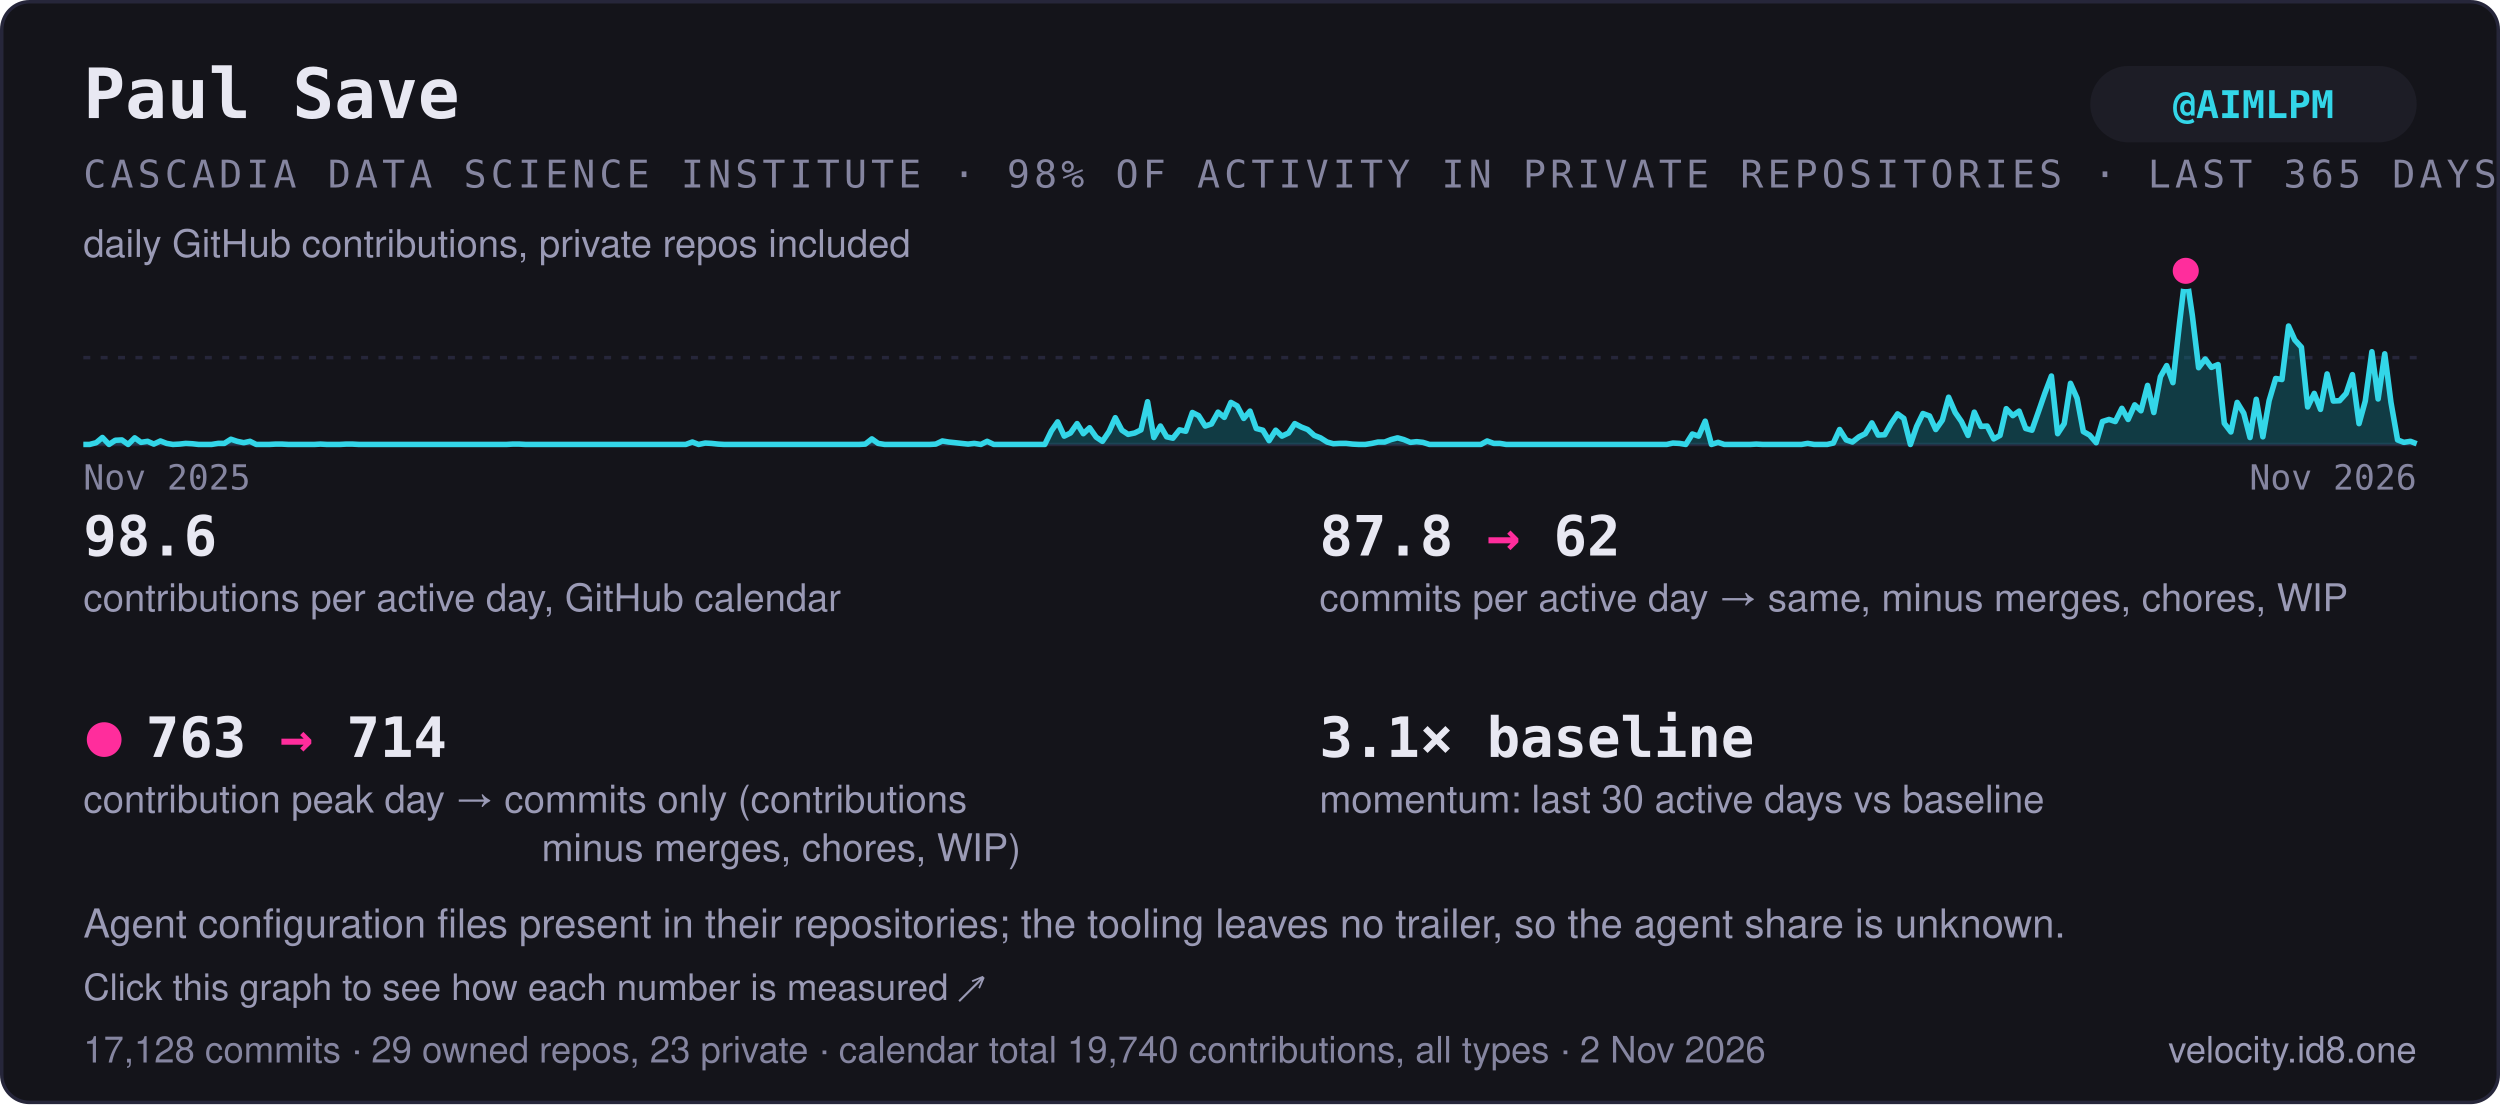
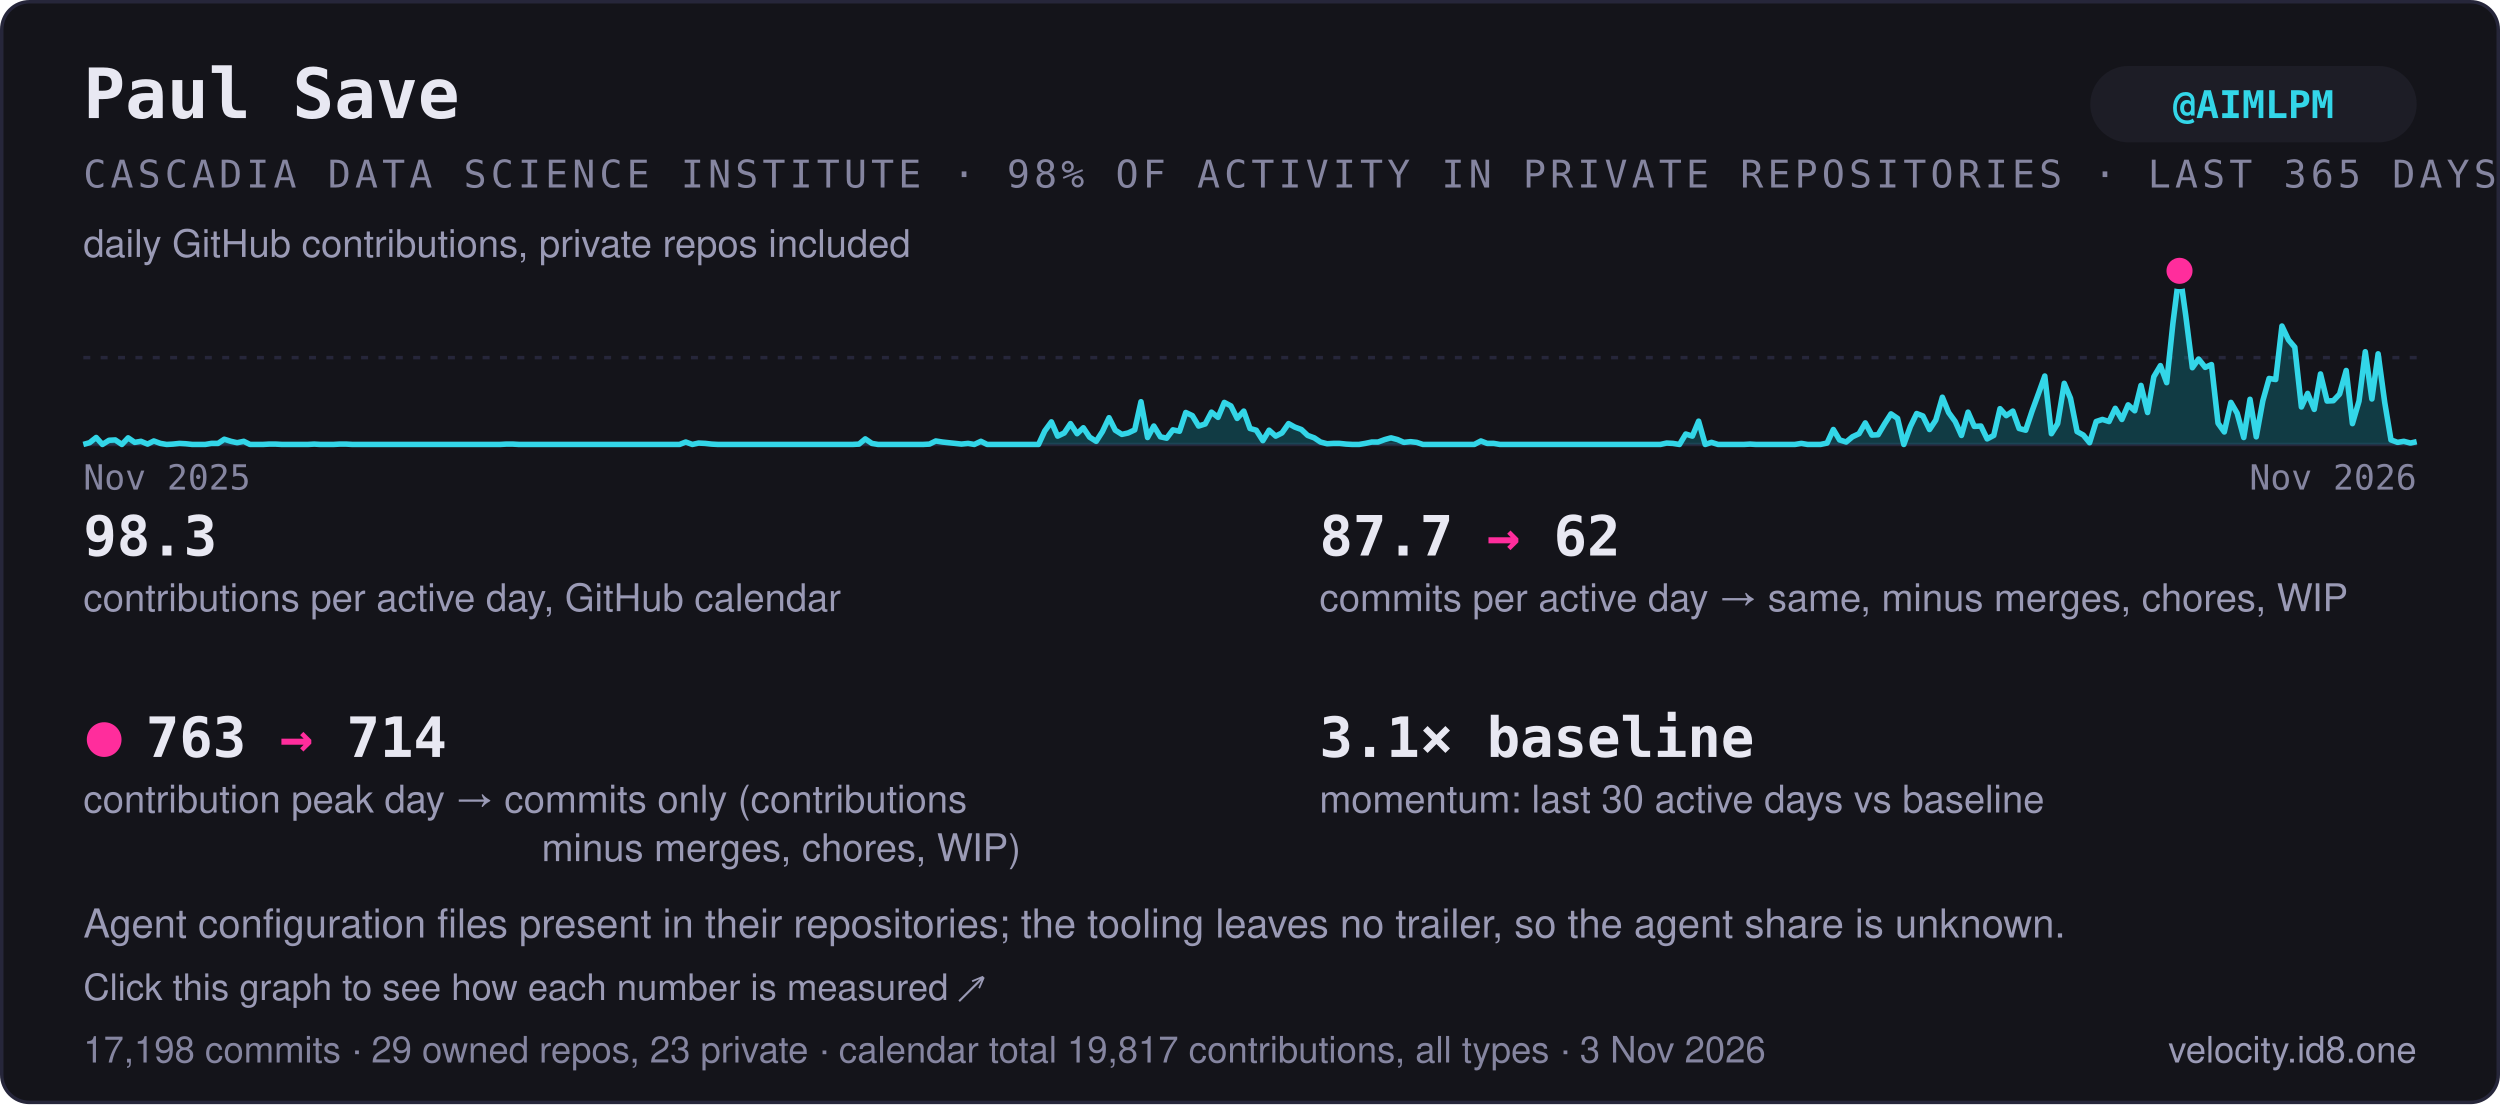
<svg xmlns="http://www.w3.org/2000/svg" width="720" height="318" viewBox="0 0 720 318" role="img" aria-label="Paul Save: Velocity Graph">
  <rect x="0.5" y="0.5" width="719" height="317" rx="8" fill="#14141A" stroke="#26263A" />
  <text x="24" y="34" font-family="Departure Mono, JetBrains Mono, ui-monospace, Menlo, monospace" font-size="20" font-weight="700" fill="#E8E8F2">Paul Save</text>
  <text x="24" y="54" font-family="Departure Mono, JetBrains Mono, ui-monospace, Menlo, monospace" font-size="11" letter-spacing="1.2" fill="#8585A0">CASCADIA DATA SCIENCE INSTITUTE · 98% OF ACTIVITY IN PRIVATE REPOSITORIES · LAST 365 DAYS</text>
  <rect x="602" y="19" width="94" height="22" rx="11" fill="#1D1D26" />
  <text x="649" y="34" text-anchor="middle" font-family="Departure Mono, JetBrains Mono, ui-monospace, Menlo, monospace" font-size="11" font-weight="600" fill="#33D6E8">@AIMLPM</text>
  <line x1="24" x2="696" y1="128" y2="128" stroke="#26263A" />
  <line x1="24" x2="696" y1="103.0" y2="103.0" stroke="#26263A" stroke-dasharray="2 3" />
-   <path d="M24.0,128.0 L25.8,128.0 L27.7,127.5 L29.5,126.0 L31.4,128.0 L33.2,126.8 L35.1,126.7 L36.9,128.0 L38.8,126.1 L40.6,127.4 L42.5,127.1 L44.3,127.9 L46.2,127.0 L48.0,127.7 L49.8,128.0 L51.7,127.9 L53.5,127.7 L55.4,127.8 L57.2,128.0 L59.1,128.0 L60.9,128.0 L62.8,127.7 L64.6,127.7 L66.5,126.5 L68.3,127.1 L70.2,127.5 L72.0,127.1 L73.8,128.0 L75.7,128.0 L77.5,128.0 L79.4,127.9 L81.2,127.9 L83.1,128.0 L84.9,128.0 L86.8,128.0 L88.6,128.0 L90.5,128.0 L92.3,127.9 L94.2,128.0 L96.0,128.0 L97.8,128.0 L99.7,127.9 L101.5,127.9 L103.4,128.0 L105.2,128.0 L107.1,128.0 L108.9,128.0 L110.8,128.0 L112.6,128.0 L114.5,128.0 L116.3,128.0 L118.2,128.0 L120.0,128.0 L121.8,128.0 L123.7,128.0 L125.5,128.0 L127.4,128.0 L129.2,128.0 L131.1,128.0 L132.9,128.0 L134.8,128.0 L136.6,128.0 L138.5,128.0 L140.3,128.0 L142.2,128.0 L144.0,128.0 L145.8,128.0 L147.7,127.9 L149.5,127.9 L151.4,128.0 L153.2,128.0 L155.1,128.0 L156.9,128.0 L158.8,128.0 L160.6,128.0 L162.5,128.0 L164.3,128.0 L166.2,128.0 L168.0,128.0 L169.8,128.0 L171.7,128.0 L173.5,128.0 L175.4,128.0 L177.2,128.0 L179.1,128.0 L180.9,128.0 L182.8,128.0 L184.6,128.0 L186.5,128.0 L188.3,128.0 L190.2,128.0 L192.0,128.0 L193.8,128.0 L195.7,128.0 L197.5,128.0 L199.4,127.3 L201.2,128.0 L203.1,127.6 L204.9,127.7 L206.8,127.9 L208.6,128.0 L210.5,128.0 L212.3,128.0 L214.2,128.0 L216.0,128.0 L217.8,128.0 L219.7,128.0 L221.5,128.0 L223.4,128.0 L225.2,128.0 L227.1,128.0 L228.9,128.0 L230.8,128.0 L232.6,128.0 L234.5,128.0 L236.3,128.0 L238.2,128.0 L240.0,128.0 L241.8,128.0 L243.7,128.0 L245.5,128.0 L247.4,128.0 L249.2,127.9 L251.1,126.4 L252.9,127.7 L254.8,128.0 L256.6,128.0 L258.5,128.0 L260.3,128.0 L262.2,128.0 L264.0,128.0 L265.8,128.0 L267.7,128.0 L269.5,127.9 L271.4,127.0 L273.2,127.3 L275.1,127.5 L276.9,127.7 L278.8,127.9 L280.6,127.7 L282.5,128.0 L284.3,127.1 L286.2,128.0 L288.0,128.0 L289.8,128.0 L291.7,128.0 L293.5,128.0 L295.4,128.0 L297.2,128.0 L299.1,128.0 L300.9,128.0 L302.8,124.1 L304.6,121.5 L306.5,125.6 L308.3,124.7 L310.2,122.0 L312.0,124.9 L313.8,123.2 L315.7,125.9 L317.5,127.1 L319.4,124.3 L321.2,120.3 L323.1,123.9 L324.9,125.1 L326.8,124.7 L328.6,123.8 L330.5,115.7 L332.3,126.0 L334.2,122.7 L336.0,125.8 L337.8,126.2 L339.7,123.8 L341.5,124.2 L343.4,118.8 L345.2,119.7 L347.1,122.7 L348.9,122.1 L350.8,118.7 L352.6,120.2 L354.5,115.9 L356.3,116.9 L358.2,120.5 L360.0,118.4 L361.8,123.4 L363.7,123.9 L365.5,126.9 L367.4,123.9 L369.2,125.6 L371.1,124.7 L372.9,122.0 L374.8,123.0 L376.6,123.7 L378.5,125.4 L380.3,126.1 L382.2,127.3 L384.0,127.8 L385.8,127.7 L387.7,127.7 L389.5,127.9 L391.4,128.0 L393.2,128.0 L395.1,127.7 L396.9,127.3 L398.8,127.3 L400.6,126.6 L402.5,126.1 L404.3,126.6 L406.2,127.4 L408.0,127.2 L409.8,127.4 L411.7,128.0 L413.5,128.0 L415.4,128.0 L417.2,128.0 L419.1,128.0 L420.9,128.0 L422.8,128.0 L424.6,128.0 L426.5,128.0 L428.3,127.0 L430.2,127.7 L432.0,127.7 L433.8,128.0 L435.7,128.0 L437.5,128.0 L439.4,128.0 L441.2,128.0 L443.1,128.0 L444.9,128.0 L446.8,128.0 L448.6,128.0 L450.5,128.0 L452.3,128.0 L454.2,128.0 L456.0,128.0 L457.8,128.0 L459.7,128.0 L461.5,128.0 L463.4,128.0 L465.2,128.0 L467.1,128.0 L468.9,128.0 L470.8,128.0 L472.6,128.0 L474.5,128.0 L476.3,128.0 L478.2,128.0 L480.0,128.0 L481.8,127.6 L483.7,127.7 L485.5,128.0 L487.4,125.0 L489.2,125.6 L491.1,121.3 L492.9,128.0 L494.8,127.4 L496.6,128.0 L498.5,128.0 L500.3,128.0 L502.2,128.0 L504.0,128.0 L505.8,127.9 L507.7,128.0 L509.5,128.0 L511.4,128.0 L513.2,128.0 L515.1,128.0 L516.9,128.0 L518.8,128.0 L520.6,127.7 L522.5,128.0 L524.3,128.0 L526.2,128.0 L528.0,127.6 L529.8,123.7 L531.7,126.7 L533.5,127.3 L535.4,125.8 L537.2,124.9 L539.1,121.8 L540.9,125.3 L542.8,125.2 L544.6,122.0 L546.5,119.2 L548.3,120.5 L550.2,128.0 L552.0,122.8 L553.8,119.1 L555.7,119.8 L557.5,123.7 L559.4,121.0 L561.2,114.4 L563.1,118.8 L564.9,121.4 L566.8,125.4 L568.6,118.7 L570.5,122.8 L572.3,122.7 L574.2,126.4 L576.0,125.4 L577.8,117.7 L579.7,119.7 L581.5,118.4 L583.4,123.4 L585.2,123.9 L587.1,118.5 L588.9,113.3 L590.8,108.3 L592.6,124.9 L594.5,122.0 L596.3,110.4 L598.2,114.7 L600.0,124.3 L601.8,125.3 L603.7,127.5 L605.5,121.4 L607.4,120.8 L609.2,121.4 L611.1,117.6 L612.9,120.8 L614.8,116.6 L616.6,118.3 L618.5,111.0 L620.3,118.8 L622.2,108.5 L624.0,105.3 L625.8,110.2 L627.7,93.1 L629.5,78.0 L631.4,90.9 L633.2,105.9 L635.1,103.4 L636.9,105.8 L638.8,105.0 L640.6,121.9 L642.5,124.4 L644.3,115.9 L646.2,119.0 L648.0,126.0 L649.8,115.0 L651.7,125.8 L653.5,115.4 L655.4,109.0 L657.2,109.3 L659.1,93.9 L660.9,97.9 L662.8,100.0 L664.6,117.2 L666.5,113.3 L668.3,117.9 L670.2,107.7 L672.0,115.5 L673.8,115.4 L675.7,113.3 L677.5,107.9 L679.4,122.0 L681.2,115.5 L683.1,101.3 L684.9,114.9 L686.8,101.9 L688.6,115.9 L690.5,126.7 L692.3,127.4 L694.2,127.1 L696.0,127.8 L696.0,128 L24,128 Z" fill="#0F6B78" fill-opacity="0.45" />
-   <path d="M24.0,128.0 L25.8,128.0 L27.7,127.5 L29.5,126.0 L31.4,128.0 L33.2,126.8 L35.1,126.7 L36.9,128.0 L38.8,126.1 L40.6,127.4 L42.5,127.1 L44.3,127.9 L46.2,127.0 L48.0,127.7 L49.8,128.0 L51.7,127.9 L53.5,127.7 L55.4,127.8 L57.2,128.0 L59.1,128.0 L60.9,128.0 L62.8,127.7 L64.6,127.7 L66.5,126.5 L68.3,127.1 L70.2,127.5 L72.0,127.1 L73.8,128.0 L75.7,128.0 L77.5,128.0 L79.4,127.9 L81.2,127.9 L83.1,128.0 L84.9,128.0 L86.8,128.0 L88.6,128.0 L90.5,128.0 L92.3,127.9 L94.2,128.0 L96.0,128.0 L97.8,128.0 L99.7,127.9 L101.5,127.9 L103.4,128.0 L105.2,128.0 L107.1,128.0 L108.9,128.0 L110.8,128.0 L112.6,128.0 L114.5,128.0 L116.3,128.0 L118.2,128.0 L120.0,128.0 L121.8,128.0 L123.7,128.0 L125.5,128.0 L127.4,128.0 L129.2,128.0 L131.1,128.0 L132.9,128.0 L134.8,128.0 L136.6,128.0 L138.5,128.0 L140.3,128.0 L142.2,128.0 L144.0,128.0 L145.8,128.0 L147.7,127.9 L149.5,127.9 L151.4,128.0 L153.2,128.0 L155.1,128.0 L156.9,128.0 L158.8,128.0 L160.6,128.0 L162.5,128.0 L164.3,128.0 L166.2,128.0 L168.0,128.0 L169.8,128.0 L171.7,128.0 L173.5,128.0 L175.4,128.0 L177.2,128.0 L179.1,128.0 L180.9,128.0 L182.8,128.0 L184.6,128.0 L186.5,128.0 L188.3,128.0 L190.2,128.0 L192.0,128.0 L193.8,128.0 L195.7,128.0 L197.5,128.0 L199.4,127.3 L201.2,128.0 L203.1,127.6 L204.9,127.7 L206.8,127.9 L208.6,128.0 L210.5,128.0 L212.3,128.0 L214.2,128.0 L216.0,128.0 L217.8,128.0 L219.7,128.0 L221.5,128.0 L223.4,128.0 L225.2,128.0 L227.1,128.0 L228.9,128.0 L230.8,128.0 L232.6,128.0 L234.5,128.0 L236.3,128.0 L238.2,128.0 L240.0,128.0 L241.8,128.0 L243.7,128.0 L245.5,128.0 L247.4,128.0 L249.2,127.9 L251.1,126.4 L252.9,127.7 L254.8,128.0 L256.6,128.0 L258.5,128.0 L260.3,128.0 L262.2,128.0 L264.0,128.0 L265.8,128.0 L267.7,128.0 L269.5,127.9 L271.4,127.0 L273.2,127.3 L275.1,127.5 L276.9,127.7 L278.8,127.9 L280.6,127.7 L282.5,128.0 L284.3,127.1 L286.2,128.0 L288.0,128.0 L289.8,128.0 L291.7,128.0 L293.5,128.0 L295.4,128.0 L297.2,128.0 L299.1,128.0 L300.9,128.0 L302.8,124.1 L304.6,121.5 L306.5,125.6 L308.3,124.7 L310.2,122.0 L312.0,124.9 L313.8,123.2 L315.7,125.9 L317.5,127.1 L319.4,124.3 L321.2,120.3 L323.1,123.9 L324.9,125.1 L326.8,124.7 L328.6,123.8 L330.5,115.7 L332.3,126.0 L334.2,122.7 L336.0,125.8 L337.8,126.2 L339.7,123.8 L341.5,124.2 L343.4,118.8 L345.2,119.7 L347.1,122.7 L348.9,122.1 L350.8,118.7 L352.6,120.2 L354.5,115.9 L356.3,116.9 L358.2,120.5 L360.0,118.4 L361.8,123.4 L363.7,123.9 L365.5,126.9 L367.4,123.9 L369.2,125.6 L371.1,124.7 L372.9,122.0 L374.8,123.0 L376.6,123.7 L378.5,125.4 L380.3,126.1 L382.2,127.3 L384.0,127.8 L385.8,127.7 L387.7,127.7 L389.5,127.9 L391.4,128.0 L393.2,128.0 L395.1,127.7 L396.9,127.3 L398.8,127.3 L400.6,126.6 L402.5,126.1 L404.3,126.6 L406.2,127.4 L408.0,127.2 L409.8,127.4 L411.7,128.0 L413.5,128.0 L415.4,128.0 L417.2,128.0 L419.1,128.0 L420.9,128.0 L422.8,128.0 L424.6,128.0 L426.5,128.0 L428.3,127.0 L430.2,127.7 L432.0,127.7 L433.8,128.0 L435.7,128.0 L437.5,128.0 L439.4,128.0 L441.2,128.0 L443.1,128.0 L444.9,128.0 L446.8,128.0 L448.6,128.0 L450.5,128.0 L452.3,128.0 L454.2,128.0 L456.0,128.0 L457.8,128.0 L459.7,128.0 L461.5,128.0 L463.4,128.0 L465.2,128.0 L467.1,128.0 L468.9,128.0 L470.8,128.0 L472.6,128.0 L474.5,128.0 L476.3,128.0 L478.2,128.0 L480.0,128.0 L481.8,127.6 L483.7,127.7 L485.5,128.0 L487.4,125.0 L489.2,125.6 L491.1,121.3 L492.9,128.0 L494.8,127.4 L496.6,128.0 L498.5,128.0 L500.3,128.0 L502.2,128.0 L504.0,128.0 L505.8,127.9 L507.7,128.0 L509.5,128.0 L511.4,128.0 L513.2,128.0 L515.1,128.0 L516.9,128.0 L518.8,128.0 L520.6,127.7 L522.5,128.0 L524.3,128.0 L526.2,128.0 L528.0,127.6 L529.8,123.7 L531.7,126.7 L533.5,127.3 L535.4,125.8 L537.2,124.9 L539.1,121.8 L540.9,125.3 L542.8,125.2 L544.6,122.0 L546.5,119.2 L548.3,120.5 L550.2,128.0 L552.0,122.8 L553.8,119.1 L555.7,119.8 L557.5,123.7 L559.4,121.0 L561.2,114.4 L563.1,118.8 L564.9,121.4 L566.8,125.4 L568.6,118.7 L570.5,122.8 L572.3,122.7 L574.2,126.4 L576.0,125.4 L577.8,117.7 L579.7,119.7 L581.5,118.4 L583.4,123.4 L585.2,123.9 L587.1,118.5 L588.9,113.3 L590.8,108.3 L592.6,124.9 L594.5,122.0 L596.3,110.4 L598.2,114.7 L600.0,124.3 L601.8,125.3 L603.7,127.5 L605.5,121.4 L607.4,120.8 L609.2,121.4 L611.1,117.6 L612.9,120.8 L614.8,116.6 L616.6,118.3 L618.5,111.0 L620.3,118.8 L622.2,108.5 L624.0,105.3 L625.8,110.2 L627.7,93.1 L629.5,78.0 L631.4,90.9 L633.2,105.9 L635.1,103.4 L636.9,105.8 L638.8,105.0 L640.6,121.9 L642.5,124.4 L644.3,115.9 L646.2,119.0 L648.0,126.0 L649.8,115.0 L651.7,125.8 L653.5,115.4 L655.4,109.0 L657.2,109.3 L659.1,93.9 L660.9,97.9 L662.8,100.0 L664.6,117.2 L666.5,113.3 L668.3,117.9 L670.2,107.7 L672.0,115.5 L673.8,115.4 L675.7,113.3 L677.5,107.9 L679.4,122.0 L681.2,115.5 L683.1,101.3 L684.9,114.9 L686.8,101.9 L688.6,115.9 L690.5,126.7 L692.3,127.4 L694.2,127.1 L696.0,127.8" fill="none" stroke="#33D6E8" stroke-width="1.6" stroke-linejoin="round" />
-   <circle cx="629.5" cy="78.0" r="4.5" fill="#FF2D9C" stroke="#14141A" stroke-width="1.5" />
+   <path d="M24.0,128.0 L25.8,127.5 L27.7,126.0 L29.5,128.0 L31.4,126.8 L33.2,126.7 L35.1,128.0 L36.9,126.1 L38.8,127.4 L40.6,127.1 L42.5,127.9 L44.3,127.0 L46.2,127.7 L48.0,128.0 L49.8,127.9 L51.7,127.7 L53.5,127.8 L55.4,128.0 L57.2,128.0 L59.1,128.0 L60.9,127.7 L62.8,127.7 L64.6,126.5 L66.5,127.1 L68.3,127.5 L70.2,127.1 L72.0,128.0 L73.8,128.0 L75.7,128.0 L77.5,127.9 L79.4,127.9 L81.2,128.0 L83.1,128.0 L84.9,128.0 L86.8,128.0 L88.6,128.0 L90.5,127.9 L92.3,128.0 L94.2,128.0 L96.0,128.0 L97.8,127.9 L99.7,127.9 L101.5,128.0 L103.4,128.0 L105.2,128.0 L107.1,128.0 L108.9,128.0 L110.8,128.0 L112.6,128.0 L114.5,128.0 L116.3,128.0 L118.2,128.0 L120.0,128.0 L121.8,128.0 L123.7,128.0 L125.5,128.0 L127.4,128.0 L129.2,128.0 L131.1,128.0 L132.9,128.0 L134.8,128.0 L136.6,128.0 L138.5,128.0 L140.3,128.0 L142.2,128.0 L144.0,128.0 L145.8,127.9 L147.7,127.9 L149.5,128.0 L151.4,128.0 L153.2,128.0 L155.1,128.0 L156.9,128.0 L158.8,128.0 L160.6,128.0 L162.5,128.0 L164.3,128.0 L166.2,128.0 L168.0,128.0 L169.8,128.0 L171.7,128.0 L173.5,128.0 L175.4,128.0 L177.2,128.0 L179.1,128.0 L180.9,128.0 L182.8,128.0 L184.6,128.0 L186.5,128.0 L188.3,128.0 L190.2,128.0 L192.0,128.0 L193.8,128.0 L195.7,128.0 L197.5,127.3 L199.4,128.0 L201.2,127.6 L203.1,127.7 L204.9,127.9 L206.8,128.0 L208.6,128.0 L210.5,128.0 L212.3,128.0 L214.2,128.0 L216.0,128.0 L217.8,128.0 L219.7,128.0 L221.5,128.0 L223.4,128.0 L225.2,128.0 L227.1,128.0 L228.9,128.0 L230.8,128.0 L232.6,128.0 L234.5,128.0 L236.3,128.0 L238.2,128.0 L240.0,128.0 L241.8,128.0 L243.7,128.0 L245.5,128.0 L247.4,127.9 L249.2,126.4 L251.1,127.7 L252.9,128.0 L254.8,128.0 L256.6,128.0 L258.5,128.0 L260.3,128.0 L262.2,128.0 L264.0,128.0 L265.8,128.0 L267.7,127.9 L269.5,127.0 L271.4,127.3 L273.2,127.5 L275.1,127.7 L276.9,127.9 L278.8,127.7 L280.6,128.0 L282.5,127.1 L284.3,128.0 L286.2,128.0 L288.0,128.0 L289.8,128.0 L291.7,128.0 L293.5,128.0 L295.4,128.0 L297.2,128.0 L299.1,128.0 L300.9,124.1 L302.8,121.5 L304.6,125.6 L306.5,124.7 L308.3,122.0 L310.2,124.9 L312.0,123.2 L313.8,125.9 L315.7,127.1 L317.5,124.3 L319.4,120.3 L321.2,123.9 L323.1,125.1 L324.9,124.7 L326.8,123.8 L328.6,115.7 L330.5,126.0 L332.3,122.7 L334.2,125.8 L336.0,126.2 L337.8,123.8 L339.7,124.2 L341.5,118.8 L343.4,119.7 L345.2,122.7 L347.1,122.1 L348.9,118.7 L350.8,120.2 L352.6,115.9 L354.5,116.9 L356.3,120.5 L358.2,118.4 L360.0,123.4 L361.8,123.9 L363.7,126.9 L365.5,123.9 L367.4,125.6 L369.2,124.7 L371.1,122.0 L372.9,123.0 L374.8,123.7 L376.6,125.4 L378.5,126.1 L380.3,127.3 L382.2,127.8 L384.0,127.7 L385.8,127.7 L387.7,127.9 L389.5,128.0 L391.4,128.0 L393.2,127.7 L395.1,127.3 L396.9,127.3 L398.8,126.6 L400.6,126.1 L402.5,126.6 L404.3,127.4 L406.2,127.2 L408.0,127.4 L409.8,128.0 L411.7,128.0 L413.5,128.0 L415.4,128.0 L417.2,128.0 L419.1,128.0 L420.9,128.0 L422.8,128.0 L424.6,128.0 L426.5,127.0 L428.3,127.7 L430.2,127.7 L432.0,128.0 L433.8,128.0 L435.7,128.0 L437.5,128.0 L439.4,128.0 L441.2,128.0 L443.1,128.0 L444.9,128.0 L446.8,128.0 L448.6,128.0 L450.5,128.0 L452.3,128.0 L454.2,128.0 L456.0,128.0 L457.8,128.0 L459.7,128.0 L461.5,128.0 L463.4,128.0 L465.2,128.0 L467.1,128.0 L468.9,128.0 L470.8,128.0 L472.6,128.0 L474.5,128.0 L476.3,128.0 L478.2,128.0 L480.0,127.6 L481.8,127.7 L483.7,128.0 L485.5,125.0 L487.4,125.6 L489.2,121.3 L491.1,128.0 L492.9,127.4 L494.8,128.0 L496.6,128.0 L498.5,128.0 L500.3,128.0 L502.2,128.0 L504.0,127.9 L505.8,128.0 L507.7,128.0 L509.5,128.0 L511.4,128.0 L513.2,128.0 L515.1,128.0 L516.9,128.0 L518.8,127.7 L520.6,128.0 L522.5,128.0 L524.3,128.0 L526.2,127.6 L528.0,123.7 L529.8,126.7 L531.7,127.3 L533.5,125.8 L535.4,124.9 L537.2,121.8 L539.1,125.3 L540.9,125.2 L542.8,122.0 L544.6,119.2 L546.5,120.5 L548.3,128.0 L550.2,122.8 L552.0,119.1 L553.8,119.8 L555.7,123.7 L557.5,121.0 L559.4,114.4 L561.2,118.8 L563.1,121.4 L564.9,125.4 L566.8,118.7 L568.6,122.8 L570.5,122.7 L572.3,126.4 L574.2,125.4 L576.0,117.7 L577.8,119.7 L579.7,118.4 L581.5,123.4 L583.4,123.9 L585.2,118.5 L587.1,113.3 L588.9,108.3 L590.8,124.9 L592.6,122.0 L594.5,110.4 L596.3,114.7 L598.2,124.3 L600.0,125.3 L601.8,127.5 L603.7,121.4 L605.5,120.8 L607.4,121.4 L609.2,117.6 L611.1,120.8 L612.9,116.6 L614.8,118.3 L616.6,111.0 L618.5,118.8 L620.3,108.5 L622.2,105.3 L624.0,110.2 L625.8,93.1 L627.7,78.0 L629.5,90.9 L631.4,105.9 L633.2,103.4 L635.1,105.8 L636.9,105.0 L638.8,121.9 L640.6,124.4 L642.5,115.9 L644.3,119.0 L646.2,126.0 L648.0,115.0 L649.8,125.8 L651.7,115.4 L653.5,109.0 L655.4,109.3 L657.2,93.9 L659.1,97.9 L660.9,100.0 L662.8,117.2 L664.6,113.3 L666.5,117.9 L668.3,107.7 L670.2,115.5 L672.0,115.4 L673.8,113.5 L675.7,106.7 L677.5,122.0 L679.4,115.5 L681.2,101.3 L683.1,114.9 L684.9,101.9 L686.8,115.9 L688.6,126.7 L690.5,127.4 L692.3,127.1 L694.2,127.6 L696.0,127.2 L696.0,128 L24,128 Z" fill="#0F6B78" fill-opacity="0.45" />
+   <path d="M24.0,128.0 L25.8,127.5 L27.7,126.0 L29.5,128.0 L31.4,126.8 L33.2,126.7 L35.1,128.0 L36.9,126.1 L38.8,127.4 L40.6,127.1 L42.5,127.9 L44.3,127.0 L46.2,127.7 L48.0,128.0 L49.8,127.9 L51.7,127.7 L53.5,127.8 L55.4,128.0 L57.2,128.0 L59.1,128.0 L60.9,127.7 L62.8,127.7 L64.6,126.5 L66.5,127.1 L68.3,127.5 L70.2,127.1 L72.0,128.0 L73.8,128.0 L75.7,128.0 L77.5,127.9 L79.4,127.9 L81.2,128.0 L83.1,128.0 L84.9,128.0 L86.8,128.0 L88.6,128.0 L90.5,127.9 L92.3,128.0 L94.2,128.0 L96.0,128.0 L97.8,127.9 L99.7,127.9 L101.5,128.0 L103.4,128.0 L105.2,128.0 L107.1,128.0 L108.9,128.0 L110.8,128.0 L112.6,128.0 L114.5,128.0 L116.3,128.0 L118.2,128.0 L120.0,128.0 L121.8,128.0 L123.7,128.0 L125.5,128.0 L127.4,128.0 L129.2,128.0 L131.1,128.0 L132.9,128.0 L134.8,128.0 L136.6,128.0 L138.5,128.0 L140.3,128.0 L142.2,128.0 L144.0,128.0 L145.8,127.9 L147.7,127.9 L149.5,128.0 L151.4,128.0 L153.2,128.0 L155.1,128.0 L156.9,128.0 L158.8,128.0 L160.6,128.0 L162.5,128.0 L164.3,128.0 L166.2,128.0 L168.0,128.0 L169.8,128.0 L171.7,128.0 L173.5,128.0 L175.4,128.0 L177.2,128.0 L179.1,128.0 L180.9,128.0 L182.8,128.0 L184.6,128.0 L186.5,128.0 L188.3,128.0 L190.2,128.0 L192.0,128.0 L193.8,128.0 L195.7,128.0 L197.5,127.3 L199.4,128.0 L201.2,127.6 L203.1,127.7 L204.9,127.9 L206.8,128.0 L208.6,128.0 L210.5,128.0 L212.3,128.0 L214.2,128.0 L216.0,128.0 L217.8,128.0 L219.7,128.0 L221.5,128.0 L223.4,128.0 L225.2,128.0 L227.1,128.0 L228.9,128.0 L230.8,128.0 L232.6,128.0 L234.5,128.0 L236.3,128.0 L238.2,128.0 L240.0,128.0 L241.8,128.0 L243.7,128.0 L245.5,128.0 L247.4,127.9 L249.2,126.4 L251.1,127.7 L252.9,128.0 L254.8,128.0 L256.6,128.0 L258.5,128.0 L260.3,128.0 L262.2,128.0 L264.0,128.0 L265.8,128.0 L267.7,127.9 L269.5,127.0 L271.4,127.3 L273.2,127.5 L275.1,127.7 L276.9,127.9 L278.8,127.7 L280.6,128.0 L282.5,127.1 L284.3,128.0 L286.2,128.0 L288.0,128.0 L289.8,128.0 L291.7,128.0 L293.5,128.0 L295.4,128.0 L297.2,128.0 L299.1,128.0 L300.9,124.1 L302.8,121.5 L304.6,125.6 L306.5,124.7 L308.3,122.0 L310.2,124.9 L312.0,123.2 L313.8,125.9 L315.7,127.1 L317.5,124.3 L319.4,120.3 L321.2,123.9 L323.1,125.1 L324.9,124.7 L326.8,123.8 L328.6,115.7 L330.5,126.0 L332.3,122.7 L334.2,125.8 L336.0,126.2 L337.8,123.8 L339.7,124.2 L341.5,118.8 L343.4,119.7 L345.2,122.7 L347.1,122.1 L348.9,118.7 L350.8,120.2 L352.6,115.9 L354.5,116.9 L356.3,120.5 L358.2,118.4 L360.0,123.4 L361.8,123.9 L363.7,126.9 L365.5,123.9 L367.4,125.6 L369.2,124.7 L371.1,122.0 L372.9,123.0 L374.8,123.7 L376.6,125.4 L378.5,126.1 L380.3,127.3 L382.2,127.8 L384.0,127.7 L385.8,127.7 L387.7,127.9 L389.5,128.0 L391.4,128.0 L393.2,127.7 L395.1,127.3 L396.9,127.3 L398.8,126.6 L400.6,126.1 L402.5,126.6 L404.3,127.4 L406.2,127.2 L408.0,127.4 L409.8,128.0 L411.7,128.0 L413.5,128.0 L415.4,128.0 L417.2,128.0 L419.1,128.0 L420.9,128.0 L422.8,128.0 L424.6,128.0 L426.5,127.0 L428.3,127.7 L430.2,127.7 L432.0,128.0 L433.8,128.0 L435.7,128.0 L437.5,128.0 L439.4,128.0 L441.2,128.0 L443.1,128.0 L444.9,128.0 L446.8,128.0 L448.6,128.0 L450.5,128.0 L452.3,128.0 L454.2,128.0 L456.0,128.0 L457.8,128.0 L459.7,128.0 L461.5,128.0 L463.4,128.0 L465.2,128.0 L467.1,128.0 L468.9,128.0 L470.8,128.0 L472.6,128.0 L474.5,128.0 L476.3,128.0 L478.2,128.0 L480.0,127.6 L481.8,127.7 L483.7,128.0 L485.5,125.0 L487.4,125.6 L489.2,121.3 L491.1,128.0 L492.9,127.4 L494.8,128.0 L496.6,128.0 L498.5,128.0 L500.3,128.0 L502.2,128.0 L504.0,127.9 L505.8,128.0 L507.7,128.0 L509.5,128.0 L511.4,128.0 L513.2,128.0 L515.1,128.0 L516.9,128.0 L518.8,127.7 L520.6,128.0 L522.5,128.0 L524.3,128.0 L526.2,127.6 L528.0,123.7 L529.8,126.7 L531.7,127.3 L533.5,125.8 L535.4,124.9 L537.2,121.8 L539.1,125.3 L540.9,125.2 L542.8,122.0 L544.6,119.2 L546.5,120.5 L548.3,128.0 L550.2,122.8 L552.0,119.1 L553.8,119.8 L555.7,123.7 L557.5,121.0 L559.4,114.4 L561.2,118.8 L563.1,121.4 L564.9,125.4 L566.8,118.7 L568.6,122.8 L570.5,122.7 L572.3,126.4 L574.2,125.4 L576.0,117.7 L577.8,119.7 L579.7,118.4 L581.5,123.4 L583.4,123.9 L585.2,118.5 L587.1,113.3 L588.9,108.3 L590.8,124.9 L592.6,122.0 L594.5,110.4 L596.3,114.7 L598.2,124.3 L600.0,125.3 L601.8,127.5 L603.7,121.4 L605.5,120.8 L607.4,121.4 L609.2,117.6 L611.1,120.8 L612.9,116.6 L614.8,118.3 L616.6,111.0 L618.5,118.8 L620.3,108.5 L622.2,105.3 L624.0,110.2 L625.8,93.1 L627.7,78.0 L629.5,90.9 L631.4,105.9 L633.2,103.4 L635.1,105.8 L636.9,105.0 L638.8,121.9 L640.6,124.4 L642.5,115.9 L644.3,119.0 L646.2,126.0 L648.0,115.0 L649.8,125.8 L651.7,115.4 L653.5,109.0 L655.4,109.3 L657.2,93.9 L659.1,97.9 L660.9,100.0 L662.8,117.2 L664.6,113.3 L666.5,117.9 L668.3,107.7 L670.2,115.5 L672.0,115.4 L673.8,113.5 L675.7,106.7 L677.5,122.0 L679.4,115.5 L681.2,101.3 L683.1,114.9 L684.9,101.9 L686.8,115.9 L688.6,126.7 L690.5,127.4 L692.3,127.1 L694.2,127.6 L696.0,127.2" fill="none" stroke="#33D6E8" stroke-width="1.6" stroke-linejoin="round" />
+   <circle cx="627.7" cy="78.0" r="4.5" fill="#FF2D9C" stroke="#14141A" stroke-width="1.5" />
  <text x="24" y="141" font-family="Departure Mono, JetBrains Mono, ui-monospace, Menlo, monospace" font-size="10" fill="#8585A0">Nov 2025</text>
  <text x="696" y="141" text-anchor="end" font-family="Departure Mono, JetBrains Mono, ui-monospace, Menlo, monospace" font-size="10" fill="#8585A0">Nov 2026</text>
  <text x="24" y="74" font-family="-apple-system, BlinkMacSystemFont, 'Segoe UI', Helvetica, Arial, sans-serif" font-size="11" fill="#9A9AB5">daily GitHub contributions, private repos included</text>
-   <text x="24" y="160" font-family="Departure Mono, JetBrains Mono, ui-monospace, Menlo, monospace" font-size="16" font-weight="600" fill="#E8E8F2">98.6</text>
+   <text x="24" y="160" font-family="Departure Mono, JetBrains Mono, ui-monospace, Menlo, monospace" font-size="16" font-weight="600" fill="#E8E8F2">98.3</text>
  <text x="24" y="176" font-family="-apple-system, BlinkMacSystemFont, 'Segoe UI', Helvetica, Arial, sans-serif" font-size="11" fill="#9A9AB5">contributions per active day, GitHub calendar</text>
-   <text x="380" y="160" font-family="Departure Mono, JetBrains Mono, ui-monospace, Menlo, monospace" font-size="16" font-weight="600" fill="#E8E8F2">87.8 <tspan fill="#FF2D9C">→</tspan> 62</text>
+   <text x="380" y="160" font-family="Departure Mono, JetBrains Mono, ui-monospace, Menlo, monospace" font-size="16" font-weight="600" fill="#E8E8F2">87.7 <tspan fill="#FF2D9C">→</tspan> 62</text>
  <text x="380" y="176" font-family="-apple-system, BlinkMacSystemFont, 'Segoe UI', Helvetica, Arial, sans-serif" font-size="11" fill="#9A9AB5">commits per active day → same, minus merges, chores, WIP</text>
  <circle cx="30" cy="213" r="5" fill="#FF2D9C" />
  <text x="42" y="218" font-family="Departure Mono, JetBrains Mono, ui-monospace, Menlo, monospace" font-size="16" font-weight="600" fill="#E8E8F2">763 <tspan fill="#FF2D9C">→</tspan> 714</text>
  <text x="24" y="234" font-family="-apple-system, BlinkMacSystemFont, 'Segoe UI', Helvetica, Arial, sans-serif" font-size="11" fill="#9A9AB5">contribution peak day → commits only (contributions</text>
  <text x="156" y="248" font-family="-apple-system, BlinkMacSystemFont, 'Segoe UI', Helvetica, Arial, sans-serif" font-size="11" fill="#9A9AB5">minus merges, chores, WIP)</text>
  <text x="380" y="218" font-family="Departure Mono, JetBrains Mono, ui-monospace, Menlo, monospace" font-size="16" font-weight="600" fill="#E8E8F2">3.1× baseline</text>
  <text x="380" y="234" font-family="-apple-system, BlinkMacSystemFont, 'Segoe UI', Helvetica, Arial, sans-serif" font-size="11" fill="#9A9AB5">momentum: last 30 active days vs baseline</text>
  <text x="24" y="270" font-family="-apple-system, BlinkMacSystemFont, 'Segoe UI', Helvetica, Arial, sans-serif" font-size="11.5" fill="#9A9AB5">Agent configuration files present in their repositories; the tooling leaves no trailer, so the agent share is unknown.</text>
  <text x="24" y="288" font-family="-apple-system, BlinkMacSystemFont, 'Segoe UI', Helvetica, Arial, sans-serif" font-size="10.5" fill="#9A9AB5">Click this graph to see how each number is measured ↗</text>
-   <text x="24" y="306" font-family="-apple-system, BlinkMacSystemFont, 'Segoe UI', Helvetica, Arial, sans-serif" font-size="10.5" fill="#8585A0">17,128 commits · 29 owned repos, 23 private · calendar total 19,740 contributions, all types · 2 Nov 2026</text>
+   <text x="24" y="306" font-family="-apple-system, BlinkMacSystemFont, 'Segoe UI', Helvetica, Arial, sans-serif" font-size="10.5" fill="#8585A0">17,198 commits · 29 owned repos, 23 private · calendar total 19,817 contributions, all types · 3 Nov 2026</text>
  <text x="696" y="306" text-anchor="end" font-family="-apple-system, BlinkMacSystemFont, 'Segoe UI', Helvetica, Arial, sans-serif" font-size="10.5" fill="#9A9AB5">velocity.id8.one</text>
</svg>
